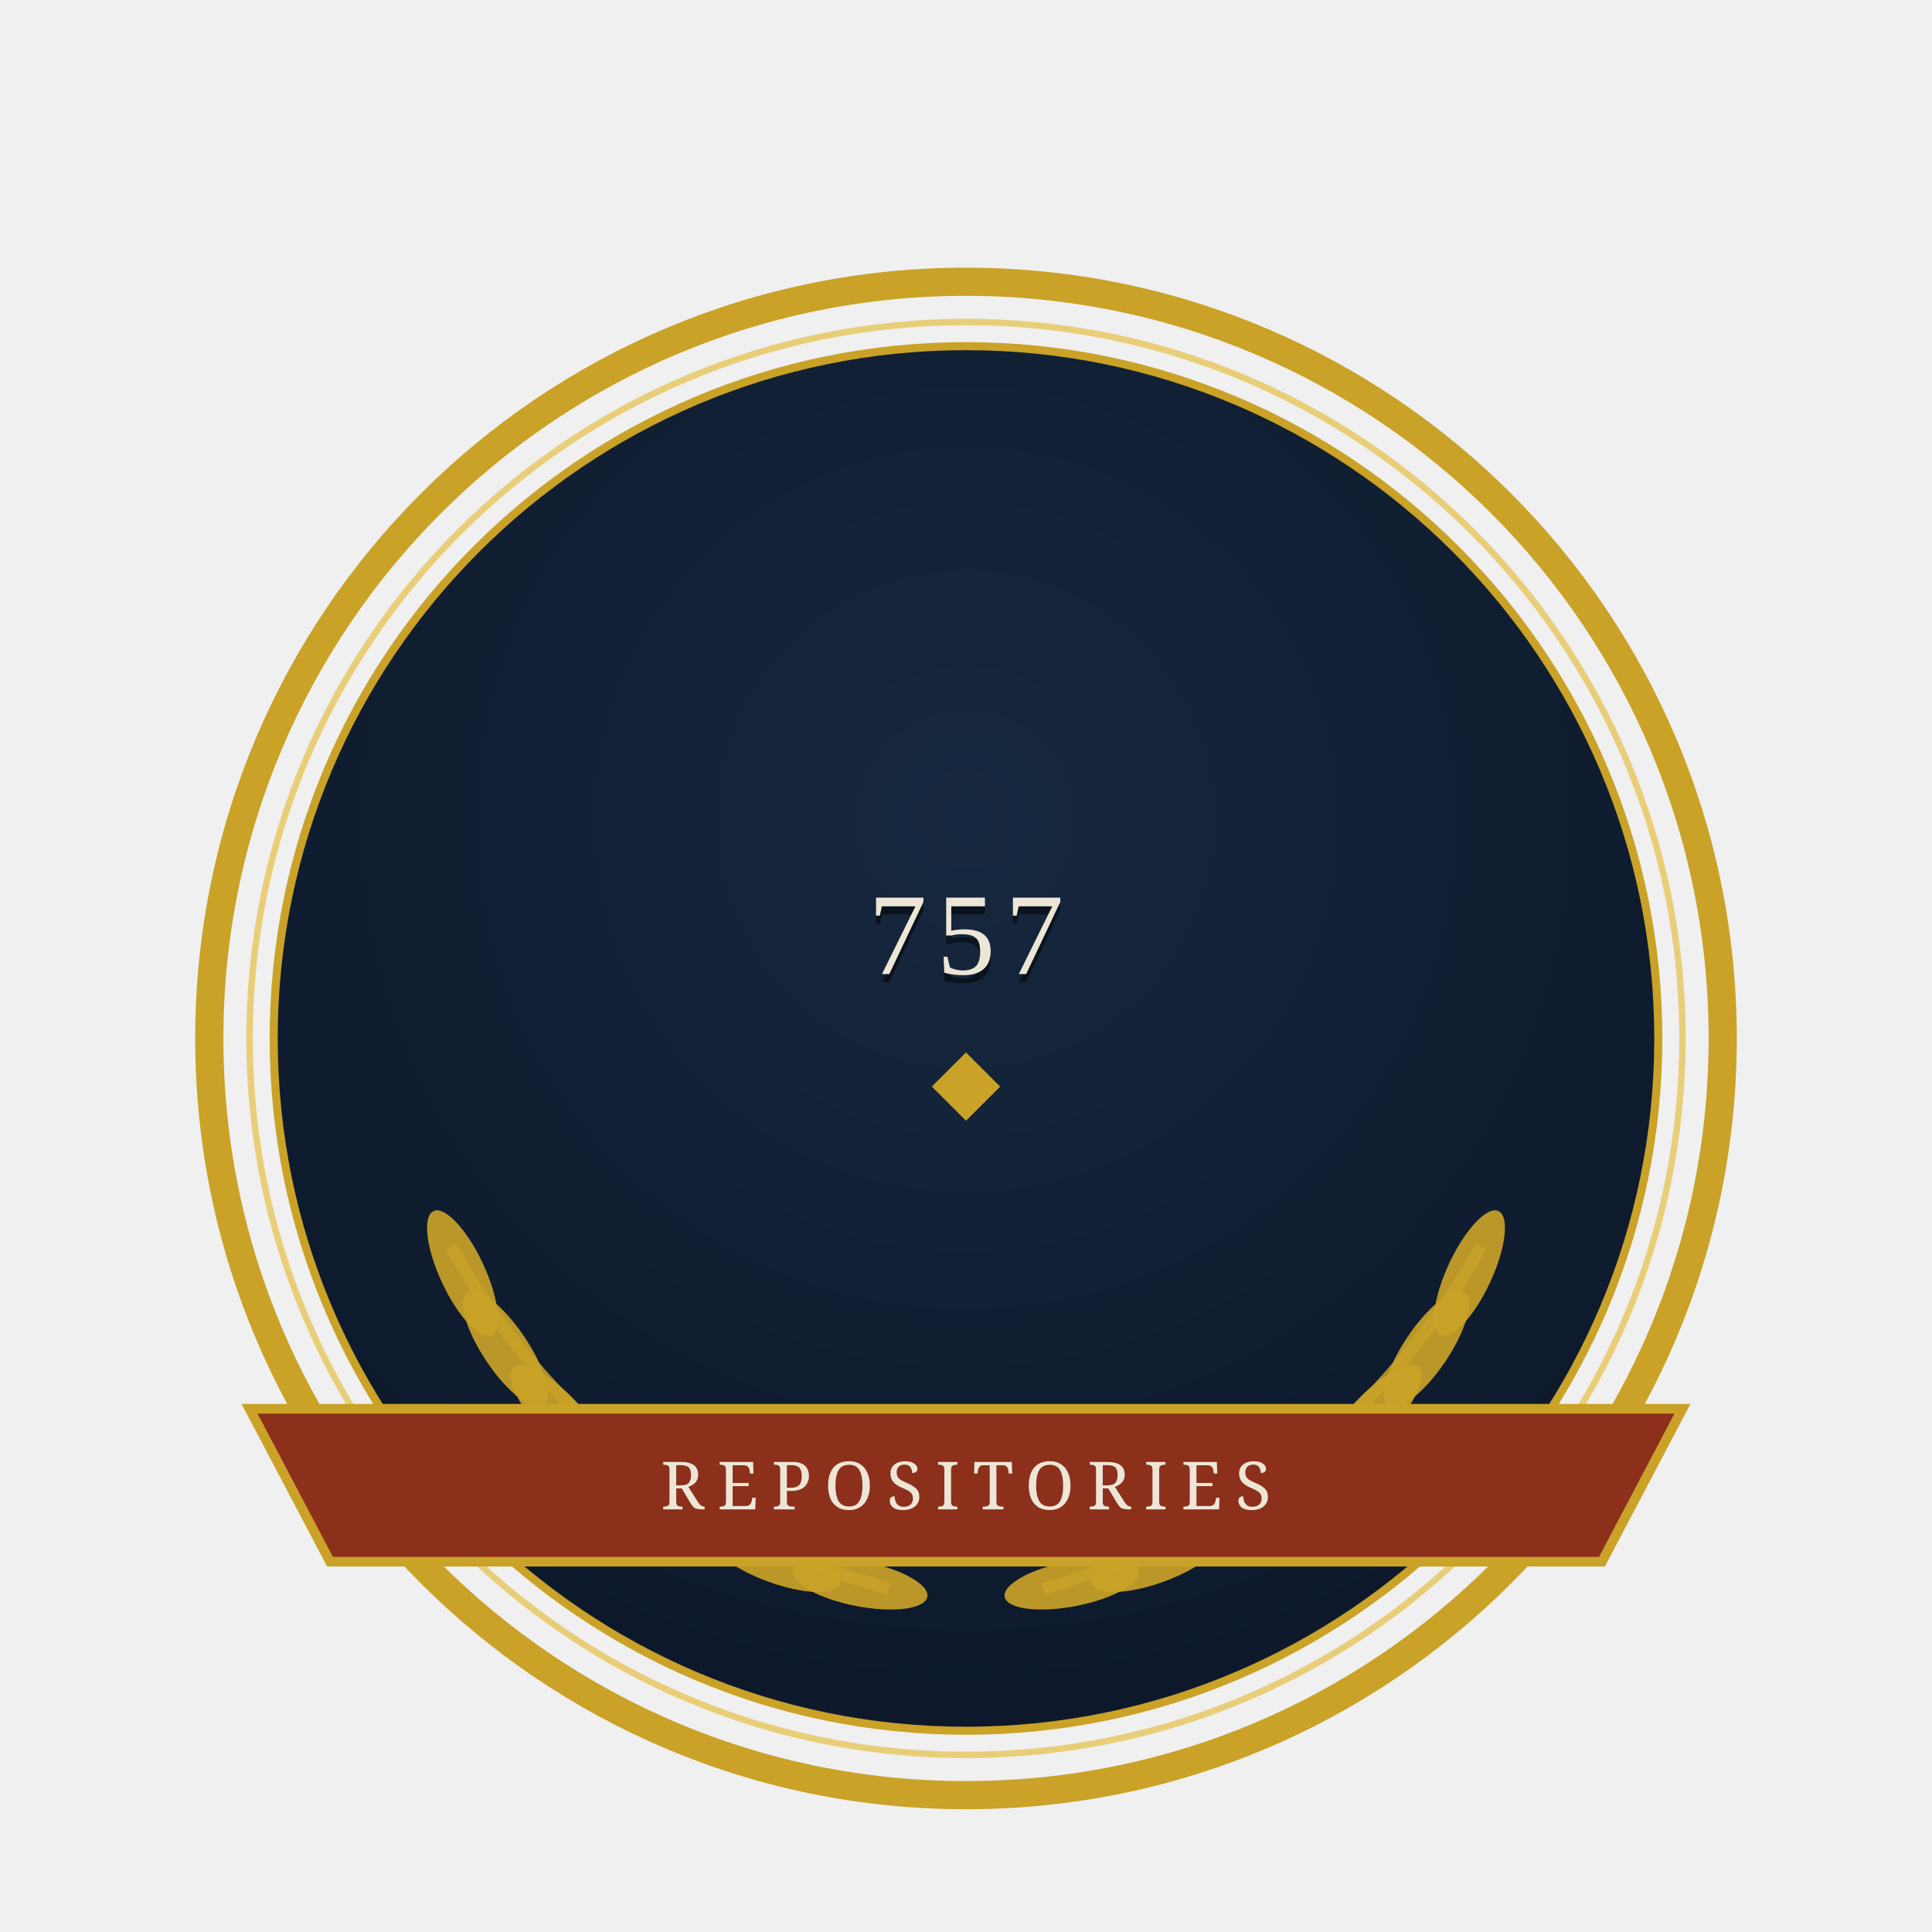
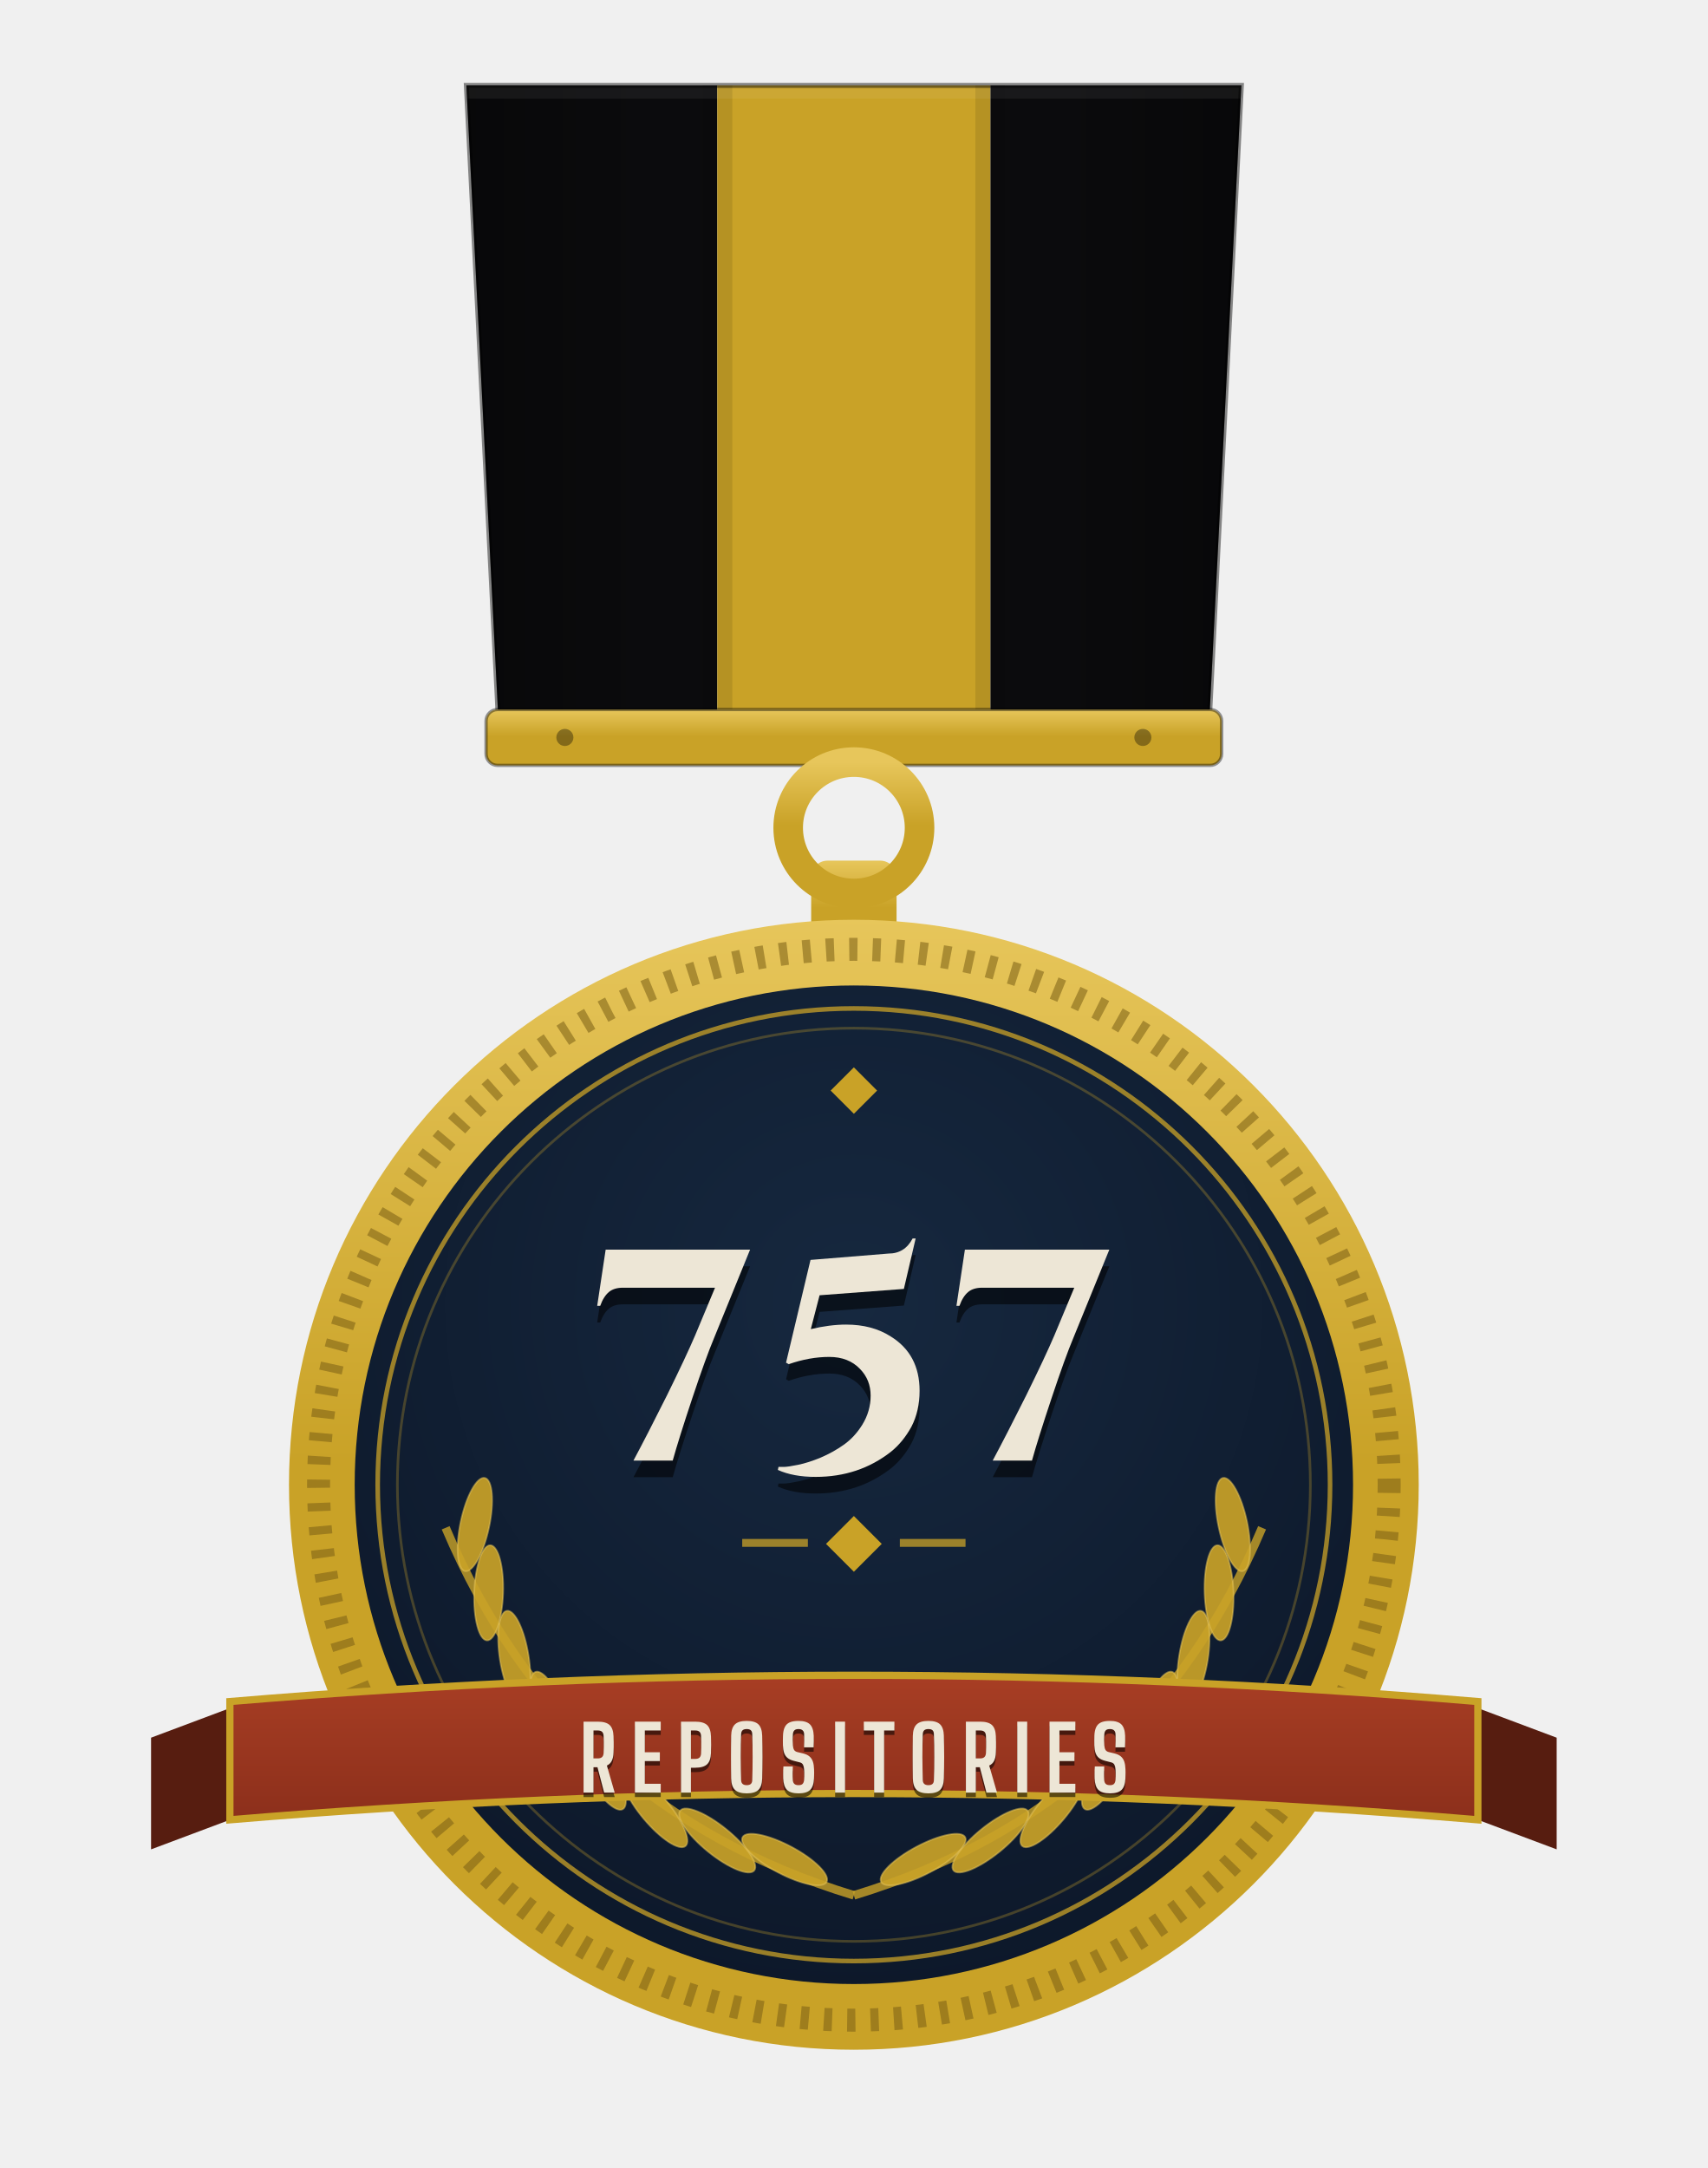
- <svg xmlns="http://www.w3.org/2000/svg" viewBox="0 0 480 480" role="img" aria-label="757">
+ <svg xmlns="http://www.w3.org/2000/svg" xmlns:xlink="http://www.w3.org/1999/xlink" width="520" height="660" viewBox="0 0 520 660" role="img" aria-label="757 Repositories">
  <defs>
-     <radialGradient id="en" cx="50%" cy="34%" r="80%">
-       <stop offset="0%" stop-color="#16283f" />
+     <radialGradient id="shadowguard-ai-fleet-757-en" cx="50%" cy="32%" r="82%">
+       <stop offset="0%" stop-color="#16283F" />
      <stop offset="100%" stop-color="#0B1526" />
    </radialGradient>
+     <linearGradient id="shadowguard-ai-fleet-757-gold" x1="0" y1="0" x2="0" y2="1">
+       <stop offset="0%" stop-color="#E7C65B" />
+       <stop offset="48%" stop-color="#C9A227" />
+       <stop offset="100%" stop-color="#C9A227" />
+     </linearGradient>
+     <linearGradient id="shadowguard-ai-fleet-757-shade" x1="0" y1="0" x2="1" y2="0">
+       <stop offset="0%" stop-color="#000" stop-opacity="0.34" />
+       <stop offset="26%" stop-color="#000" stop-opacity="0" />
+       <stop offset="74%" stop-color="#000" stop-opacity="0" />
+       <stop offset="100%" stop-color="#000" stop-opacity="0.34" />
+     </linearGradient>
+     <linearGradient id="shadowguard-ai-fleet-757-band" x1="0" y1="0" x2="0" y2="1">
+       <stop offset="0%" stop-color="#A83E24" />
+       <stop offset="100%" stop-color="#8C2F1B" />
+     </linearGradient>
+     <clipPath id="shadowguard-ai-fleet-757-drape">
+       <polygon points="142,26 378,26 368,224 152,224" />
+     </clipPath>
+     <path id="gn53" d="M252 350Q338 350 399 311Q495 252 495 131Q495 64 468 12Q440 -39 400 -71Q294 -154 151 -154Q77 -154 26 -131L28 -121Q31 -121 45 -121Q59 -121 93 -114Q127 -107 168 -90Q210 -72 245 -47Q280 -22 305 18Q333 63 333 115Q333 167 298 203Q260 243 196 243Q131 243 62 219L53 224L134 564L392 585Q446 585 472 635H482L443 468L164 447L135 335Q198 350 252 350Z" />
+     <path id="gn55" d="M102 472Q73 472 56 458Q38 443 27 412H17L45 598H523L404 306Q377 242 332 107Q287 -28 267 -100H137Q183 -14 248 116Q312 246 341 314L407 472Z" />
+     <path id="gs69" d="M92 0V1600H675V1401H316V910H655V711H316V199H675V0Z" />
+     <path id="gs73" d="M92 0V1600H316V0Z" />
+     <path id="gs79" d="M435 -17Q251 -17 170 61Q88 139 84 320Q82 439 81 559Q80 679 80 800Q80 922 81 1042Q82 1162 84 1281Q88 1461 170 1539Q251 1617 435 1617Q619 1617 699 1539Q779 1461 784 1281Q787 1161 789 1040Q791 920 791 800Q791 679 789 559Q787 439 784 320Q779 139 699 61Q619 -17 435 -17ZM435 168Q498 168 528 196Q558 223 559 281Q564 403 566 535Q568 667 568 802Q568 938 566 1069Q564 1200 559 1320Q558 1378 528 1406Q497 1433 435 1433Q373 1433 342 1406Q311 1378 309 1320Q305 1200 302 1069Q300 938 300 802Q301 667 303 535Q305 403 309 281Q311 223 342 196Q373 168 435 168Z" />
+     <path id="gs80" d="M92 0V1600H413Q597 1600 680 1524Q762 1447 768 1269Q772 1163 772 1076Q772 988 768 892Q762 715 680 638Q597 561 412 561H316V0ZM316 760H412Q478 760 510 790Q541 821 544 880Q547 943 548 1012Q549 1081 548 1150Q547 1218 544 1281Q541 1341 510 1371Q478 1401 413 1401H316Z" />
+     <path id="gs82" d="M92 0V1600H413Q597 1600 680 1524Q762 1447 768 1269Q771 1198 772 1139Q772 1080 772 1024Q771 967 768 903Q764 788 728 716Q693 645 618 610L794 0H556L406 572H316V0ZM316 771H412Q478 771 510 802Q541 832 544 891Q547 954 548 1020Q549 1086 548 1152Q547 1218 544 1281Q541 1341 510 1371Q478 1401 413 1401H316Z" />
+     <path id="gs83" d="M416 -17Q233 -17 154 62Q76 140 69 322Q68 368 68 412Q67 456 69 500Q71 545 74 590H286Q282 510 282 432Q281 353 286 283Q290 225 321 196Q352 168 416 168Q478 168 506 196Q534 225 540 283Q543 327 544 365Q545 403 544 442Q543 482 540 529Q536 586 516 628Q495 669 443 682L306 717Q214 741 162 786Q111 831 88 900Q66 970 63 1067Q62 1120 62 1174Q63 1227 64 1280Q68 1401 104 1475Q139 1549 214 1583Q290 1617 416 1617Q592 1617 672 1539Q751 1461 758 1279Q760 1231 759 1160Q758 1090 755 1021H539Q542 1095 543 1170Q544 1245 541 1319Q539 1376 507 1404Q475 1433 415 1433Q351 1433 322 1404Q293 1376 288 1319Q283 1256 283 1193Q283 1130 288 1067Q292 1004 313 966Q334 928 389 914L512 885Q608 862 662 815Q716 768 739 697Q762 626 765 529Q767 489 767 456Q767 423 766 391Q765 359 764 322Q757 140 678 62Q599 -17 416 -17Z" />
+     <path id="gs84" d="M244 0V1401H11V1600H701V1401H469V0Z" />
  </defs>
-   <circle cx="240" cy="258" r="188" fill="none" stroke="#C9A227" stroke-width="7" />
-   <circle cx="240" cy="258" r="178" fill="none" stroke="#E7C65B" stroke-width="1.6" opacity="0.8" />
-   <circle cx="240" cy="258" r="172" fill="url(#en)" stroke="#C9A227" stroke-width="2" />
-   <ellipse cx="114.9" cy="316.3" rx="17" ry="5.6" fill="#C9A227" opacity="0.92" transform="rotate(425 114.9 316.3)" />
-   <ellipse cx="125.6" cy="335.2" rx="17" ry="5.6" fill="#C9A227" opacity="0.92" transform="rotate(416 125.6 335.2)" />
-   <ellipse cx="139.1" cy="352.1" rx="17" ry="5.6" fill="#C9A227" opacity="0.92" transform="rotate(407 139.1 352.1)" />
-   <ellipse cx="155.0" cy="366.7" rx="17" ry="5.6" fill="#C9A227" opacity="0.92" transform="rotate(398 155.0 366.7)" />
-   <ellipse cx="173.1" cy="378.7" rx="17" ry="5.6" fill="#C9A227" opacity="0.92" transform="rotate(389 173.1 378.7)" />
-   <ellipse cx="192.8" cy="387.7" rx="17" ry="5.6" fill="#C9A227" opacity="0.92" transform="rotate(380 192.8 387.7)" />
-   <ellipse cx="213.7" cy="393.5" rx="17" ry="5.6" fill="#C9A227" opacity="0.92" transform="rotate(371 213.7 393.5)" />
-   <path d="M 112.0 309.7 Q 148.9 374.6 220.8 394.7" stroke="#C9A227" stroke-width="3" fill="none" opacity="0.85" />
-   <ellipse cx="365.1" cy="316.3" rx="17" ry="5.6" fill="#C9A227" opacity="0.92" transform="rotate(115 365.1 316.3)" />
-   <ellipse cx="354.4" cy="335.2" rx="17" ry="5.6" fill="#C9A227" opacity="0.92" transform="rotate(124 354.4 335.2)" />
-   <ellipse cx="340.9" cy="352.1" rx="17" ry="5.6" fill="#C9A227" opacity="0.92" transform="rotate(133 340.9 352.1)" />
-   <ellipse cx="325.0" cy="366.7" rx="17" ry="5.6" fill="#C9A227" opacity="0.92" transform="rotate(142 325.0 366.7)" />
-   <ellipse cx="306.9" cy="378.7" rx="17" ry="5.6" fill="#C9A227" opacity="0.92" transform="rotate(151 306.9 378.7)" />
-   <ellipse cx="287.2" cy="387.7" rx="17" ry="5.6" fill="#C9A227" opacity="0.92" transform="rotate(160 287.2 387.7)" />
-   <ellipse cx="266.3" cy="393.5" rx="17" ry="5.6" fill="#C9A227" opacity="0.92" transform="rotate(169 266.3 393.5)" />
-   <path d="M 368.0 309.7 Q 331.1 374.6 259.2 394.7" stroke="#C9A227" stroke-width="3" fill="none" opacity="0.85" />
-   <text x="240" y="244" text-anchor="middle" font-family="Georgia, 'Times New Roman', serif" font-size="29" letter-spacing="2.5" fill="#000000" opacity="0.5">757</text>
-   <text x="240" y="242" text-anchor="middle" font-family="Georgia, 'Times New Roman', serif" font-size="29" letter-spacing="2.5" fill="#EDE6D6" opacity="1">757</text>
-   <rect x="234" y="263.96" width="12" height="12" fill="#C9A227" transform="rotate(45 240 269.96)" />
-   <polygon points="62,350 418,350 398,388 82,388" fill="#8C2F1B" stroke="#C9A227" stroke-width="2.4" />
-   <text x="240" y="375" text-anchor="middle" font-family="Georgia, serif" font-size="16.5" letter-spacing="3.2" fill="#EDE6D6">REPOSITORIES</text>
+   <g clip-path="url(#shadowguard-ai-fleet-757-drape)">
+     <rect x="130.0" y="20" width="88.4" height="212" fill="#0B0B0D" />
+     <rect x="218.4" y="20" width="83.2" height="212" fill="#C9A227" />
+     <rect x="301.6" y="20" width="88.4" height="212" fill="#0B0B0D" />
+     <rect x="130" y="20" width="260" height="212" fill="url(#shadowguard-ai-fleet-757-shade)" />
+     <rect x="214" y="20" width="9" height="212" fill="#000" opacity="0.10" />
+     <rect x="297" y="20" width="9" height="212" fill="#000" opacity="0.10" />
+     <rect x="130" y="20" width="260" height="10" fill="#FFF" opacity="0.06" />
+   </g>
+   <polygon points="142,26 378,26 368,224 152,224" fill="none" stroke="#000" stroke-opacity="0.45" stroke-width="1.5" />
+   <rect x="148" y="216" width="224" height="17" rx="3.5" fill="url(#shadowguard-ai-fleet-757-gold)" stroke="#00000066" stroke-width="1" />
+   <circle cx="172" cy="224.5" r="2.6" fill="#000" opacity="0.35" />
+   <circle cx="348" cy="224.5" r="2.6" fill="#000" opacity="0.35" />
+   <rect x="247" y="262" width="26" height="30" rx="5" fill="url(#shadowguard-ai-fleet-757-gold)" />
+   <circle cx="260.0" cy="252" r="20" fill="none" stroke="url(#shadowguard-ai-fleet-757-gold)" stroke-width="9" />
+   <circle cx="260.0" cy="452.0" r="172.0" fill="url(#shadowguard-ai-fleet-757-gold)" />
+   <circle cx="260.0" cy="452.0" r="163.0" fill="none" stroke="#7A5E14" stroke-width="7" stroke-dasharray="2.5 4.6" opacity="0.55" />
+   <circle cx="260.0" cy="452.0" r="152.0" fill="url(#shadowguard-ai-fleet-757-en)" />
+   <circle cx="260.0" cy="452.0" r="145.0" fill="none" stroke="#C9A227" stroke-width="1.4" opacity="0.75" />
+   <circle cx="260.0" cy="452.0" r="139.0" fill="none" stroke="#C9A227" stroke-width="0.8" opacity="0.3" />
+   <path d="M 260.0 577.0 Q 171.7 550.1 135.7 465.1" stroke="#C9A227" stroke-width="2.6" fill="none" opacity="0.8" />
+   <ellipse cx="238.9" cy="566.1" rx="14.5" ry="4.4" transform="rotate(208 238.9 566.1)" fill="#C9A227" opacity="0.92" />
+   <ellipse cx="238.9" cy="566.1" rx="14.5" ry="4.4" transform="rotate(208 238.9 566.1)" fill="none" stroke="#E7C65B" stroke-width="0.5" opacity="0.5" />
+   <ellipse cx="218.4" cy="560.3" rx="14.5" ry="4.4" transform="rotate(219 218.4 560.3)" fill="#C9A227" opacity="0.92" />
+   <ellipse cx="218.4" cy="560.3" rx="14.5" ry="4.4" transform="rotate(219 218.4 560.3)" fill="none" stroke="#E7C65B" stroke-width="0.5" opacity="0.5" />
+   <ellipse cx="199.4" cy="550.9" rx="14.5" ry="4.4" transform="rotate(230 199.4 550.9)" fill="#C9A227" opacity="0.92" />
+   <ellipse cx="199.4" cy="550.9" rx="14.5" ry="4.4" transform="rotate(230 199.4 550.9)" fill="none" stroke="#E7C65B" stroke-width="0.5" opacity="0.5" />
+   <ellipse cx="182.4" cy="538.2" rx="14.5" ry="4.4" transform="rotate(240 182.4 538.2)" fill="#C9A227" opacity="0.92" />
+   <ellipse cx="182.4" cy="538.2" rx="14.5" ry="4.4" transform="rotate(240 182.4 538.2)" fill="none" stroke="#E7C65B" stroke-width="0.5" opacity="0.5" />
+   <ellipse cx="168.0" cy="522.6" rx="14.5" ry="4.4" transform="rotate(250 168.0 522.6)" fill="#C9A227" opacity="0.92" />
+   <ellipse cx="168.0" cy="522.6" rx="14.5" ry="4.4" transform="rotate(250 168.0 522.6)" fill="none" stroke="#E7C65B" stroke-width="0.5" opacity="0.5" />
+   <ellipse cx="156.6" cy="504.7" rx="14.5" ry="4.4" transform="rotate(261 156.6 504.7)" fill="#C9A227" opacity="0.92" />
+   <ellipse cx="156.6" cy="504.7" rx="14.5" ry="4.4" transform="rotate(261 156.6 504.7)" fill="none" stroke="#E7C65B" stroke-width="0.5" opacity="0.5" />
+   <ellipse cx="148.8" cy="484.9" rx="14.5" ry="4.4" transform="rotate(272 148.8 484.9)" fill="#C9A227" opacity="0.92" />
+   <ellipse cx="148.8" cy="484.9" rx="14.5" ry="4.4" transform="rotate(272 148.8 484.9)" fill="none" stroke="#E7C65B" stroke-width="0.5" opacity="0.5" />
+   <ellipse cx="144.6" cy="464.1" rx="14.5" ry="4.4" transform="rotate(282 144.6 464.1)" fill="#C9A227" opacity="0.92" />
+   <ellipse cx="144.6" cy="464.1" rx="14.5" ry="4.4" transform="rotate(282 144.6 464.1)" fill="none" stroke="#E7C65B" stroke-width="0.5" opacity="0.5" />
+   <path d="M 260.0 577.0 Q 348.3 550.1 384.3 465.1" stroke="#C9A227" stroke-width="2.6" fill="none" opacity="0.8" />
+   <ellipse cx="281.1" cy="566.1" rx="14.5" ry="4.4" transform="rotate(152 281.1 566.1)" fill="#C9A227" opacity="0.92" />
+   <ellipse cx="281.1" cy="566.1" rx="14.5" ry="4.4" transform="rotate(152 281.1 566.1)" fill="none" stroke="#E7C65B" stroke-width="0.5" opacity="0.5" />
+   <ellipse cx="301.6" cy="560.3" rx="14.5" ry="4.4" transform="rotate(141 301.6 560.3)" fill="#C9A227" opacity="0.92" />
+   <ellipse cx="301.6" cy="560.3" rx="14.5" ry="4.4" transform="rotate(141 301.6 560.3)" fill="none" stroke="#E7C65B" stroke-width="0.5" opacity="0.5" />
+   <ellipse cx="320.6" cy="550.9" rx="14.5" ry="4.4" transform="rotate(130 320.6 550.9)" fill="#C9A227" opacity="0.92" />
+   <ellipse cx="320.6" cy="550.9" rx="14.5" ry="4.4" transform="rotate(130 320.6 550.9)" fill="none" stroke="#E7C65B" stroke-width="0.5" opacity="0.5" />
+   <ellipse cx="337.6" cy="538.2" rx="14.5" ry="4.4" transform="rotate(120 337.6 538.2)" fill="#C9A227" opacity="0.92" />
+   <ellipse cx="337.6" cy="538.2" rx="14.5" ry="4.4" transform="rotate(120 337.6 538.2)" fill="none" stroke="#E7C65B" stroke-width="0.5" opacity="0.5" />
+   <ellipse cx="352.0" cy="522.6" rx="14.5" ry="4.4" transform="rotate(110 352.0 522.6)" fill="#C9A227" opacity="0.92" />
+   <ellipse cx="352.0" cy="522.6" rx="14.5" ry="4.4" transform="rotate(110 352.0 522.6)" fill="none" stroke="#E7C65B" stroke-width="0.5" opacity="0.5" />
+   <ellipse cx="363.4" cy="504.7" rx="14.5" ry="4.4" transform="rotate(99 363.4 504.7)" fill="#C9A227" opacity="0.92" />
+   <ellipse cx="363.4" cy="504.7" rx="14.5" ry="4.4" transform="rotate(99 363.4 504.7)" fill="none" stroke="#E7C65B" stroke-width="0.5" opacity="0.5" />
+   <ellipse cx="371.2" cy="484.9" rx="14.5" ry="4.4" transform="rotate(88 371.2 484.9)" fill="#C9A227" opacity="0.92" />
+   <ellipse cx="371.2" cy="484.9" rx="14.5" ry="4.4" transform="rotate(88 371.2 484.9)" fill="none" stroke="#E7C65B" stroke-width="0.5" opacity="0.5" />
+   <ellipse cx="375.4" cy="464.1" rx="14.5" ry="4.4" transform="rotate(78 375.4 464.1)" fill="#C9A227" opacity="0.92" />
+   <ellipse cx="375.4" cy="464.1" rx="14.5" ry="4.4" transform="rotate(78 375.4 464.1)" fill="none" stroke="#E7C65B" stroke-width="0.5" opacity="0.5" />
+   <rect x="255.0" y="327.0" width="10" height="10" fill="#C9A227" transform="rotate(45 260.0 332.0)" />
+   <use href="#gn55" xlink:href="#gn55" transform="translate(180.28 440.50) scale(0.092 -0.092)" fill="#000000" opacity="0.55" />
+   <use href="#gn53" xlink:href="#gn53" transform="translate(234.47 440.50) scale(0.092 -0.092)" fill="#000000" opacity="0.55" />
+   <use href="#gn55" xlink:href="#gn55" transform="translate(289.67 440.50) scale(0.092 -0.092)" fill="#000000" opacity="0.55" />
+   <use href="#gn55" xlink:href="#gn55" transform="translate(180.28 435.44) scale(0.092 -0.092)" fill="#EDE6D6" opacity="1.0" />
+   <use href="#gn53" xlink:href="#gn53" transform="translate(234.47 435.44) scale(0.092 -0.092)" fill="#EDE6D6" opacity="1.0" />
+   <use href="#gn55" xlink:href="#gn55" transform="translate(289.67 435.44) scale(0.092 -0.092)" fill="#EDE6D6" opacity="1.0" />
+   <rect x="254.0" y="464.0" width="12" height="12" fill="#C9A227" transform="rotate(45 260.0 470.0)" />
+   <rect x="226.0" y="468.5" width="20" height="2.4" fill="#C9A227" opacity="0.75" />
+   <rect x="274.0" y="468.5" width="20" height="2.4" fill="#C9A227" opacity="0.75" />
+   <polygon points="70,520.0 70,554.0 46,563.0 46,529.0" fill="#571D10" />
+   <polygon points="450,520.0 450,554.0 474,563.0 474,529.0" fill="#571D10" />
+   <path d="M 70 518.0 Q 260.0 502.0 450 518.0 L 450 554.0 Q 260.0 538.0 70 554.0 Z" fill="url(#shadowguard-ai-fleet-757-band)" stroke="#C9A227" stroke-width="2.2" />
+   <use href="#gs82" xlink:href="#gs82" transform="translate(176.45 547.07) scale(0.0135 -0.0135)" fill="#000000" opacity="0.55" />
+   <use href="#gs69" xlink:href="#gs69" transform="translate(192.08 547.07) scale(0.0135 -0.0135)" fill="#000000" opacity="0.55" />
+   <use href="#gs80" xlink:href="#gs80" transform="translate(206.12 547.07) scale(0.0135 -0.0135)" fill="#000000" opacity="0.55" />
+   <use href="#gs79" xlink:href="#gs79" transform="translate(221.50 547.07) scale(0.0135 -0.0135)" fill="#000000" opacity="0.55" />
+   <use href="#gs83" xlink:href="#gs83" transform="translate(237.55 547.07) scale(0.0135 -0.0135)" fill="#000000" opacity="0.55" />
+   <use href="#gs73" xlink:href="#gs73" transform="translate(253.05 547.07) scale(0.0135 -0.0135)" fill="#000000" opacity="0.55" />
+   <use href="#gs84" xlink:href="#gs84" transform="translate(262.88 547.07) scale(0.0135 -0.0135)" fill="#000000" opacity="0.55" />
+   <use href="#gs79" xlink:href="#gs79" transform="translate(276.82 547.07) scale(0.0135 -0.0135)" fill="#000000" opacity="0.55" />
+   <use href="#gs82" xlink:href="#gs82" transform="translate(292.87 547.07) scale(0.0135 -0.0135)" fill="#000000" opacity="0.55" />
+   <use href="#gs73" xlink:href="#gs73" transform="translate(308.51 547.07) scale(0.0135 -0.0135)" fill="#000000" opacity="0.55" />
+   <use href="#gs69" xlink:href="#gs69" transform="translate(318.33 547.07) scale(0.0135 -0.0135)" fill="#000000" opacity="0.55" />
+   <use href="#gs83" xlink:href="#gs83" transform="translate(332.37 547.07) scale(0.0135 -0.0135)" fill="#000000" opacity="0.55" />
+   <use href="#gs82" xlink:href="#gs82" transform="translate(176.45 545.72) scale(0.0135 -0.0135)" fill="#EDE6D6" opacity="1.0" />
+   <use href="#gs69" xlink:href="#gs69" transform="translate(192.08 545.72) scale(0.0135 -0.0135)" fill="#EDE6D6" opacity="1.0" />
+   <use href="#gs80" xlink:href="#gs80" transform="translate(206.12 545.72) scale(0.0135 -0.0135)" fill="#EDE6D6" opacity="1.0" />
+   <use href="#gs79" xlink:href="#gs79" transform="translate(221.50 545.72) scale(0.0135 -0.0135)" fill="#EDE6D6" opacity="1.0" />
+   <use href="#gs83" xlink:href="#gs83" transform="translate(237.55 545.72) scale(0.0135 -0.0135)" fill="#EDE6D6" opacity="1.0" />
+   <use href="#gs73" xlink:href="#gs73" transform="translate(253.05 545.72) scale(0.0135 -0.0135)" fill="#EDE6D6" opacity="1.0" />
+   <use href="#gs84" xlink:href="#gs84" transform="translate(262.88 545.72) scale(0.0135 -0.0135)" fill="#EDE6D6" opacity="1.0" />
+   <use href="#gs79" xlink:href="#gs79" transform="translate(276.82 545.72) scale(0.0135 -0.0135)" fill="#EDE6D6" opacity="1.0" />
+   <use href="#gs82" xlink:href="#gs82" transform="translate(292.87 545.72) scale(0.0135 -0.0135)" fill="#EDE6D6" opacity="1.0" />
+   <use href="#gs73" xlink:href="#gs73" transform="translate(308.51 545.72) scale(0.0135 -0.0135)" fill="#EDE6D6" opacity="1.0" />
+   <use href="#gs69" xlink:href="#gs69" transform="translate(318.33 545.72) scale(0.0135 -0.0135)" fill="#EDE6D6" opacity="1.0" />
+   <use href="#gs83" xlink:href="#gs83" transform="translate(332.37 545.72) scale(0.0135 -0.0135)" fill="#EDE6D6" opacity="1.0" />
</svg>
